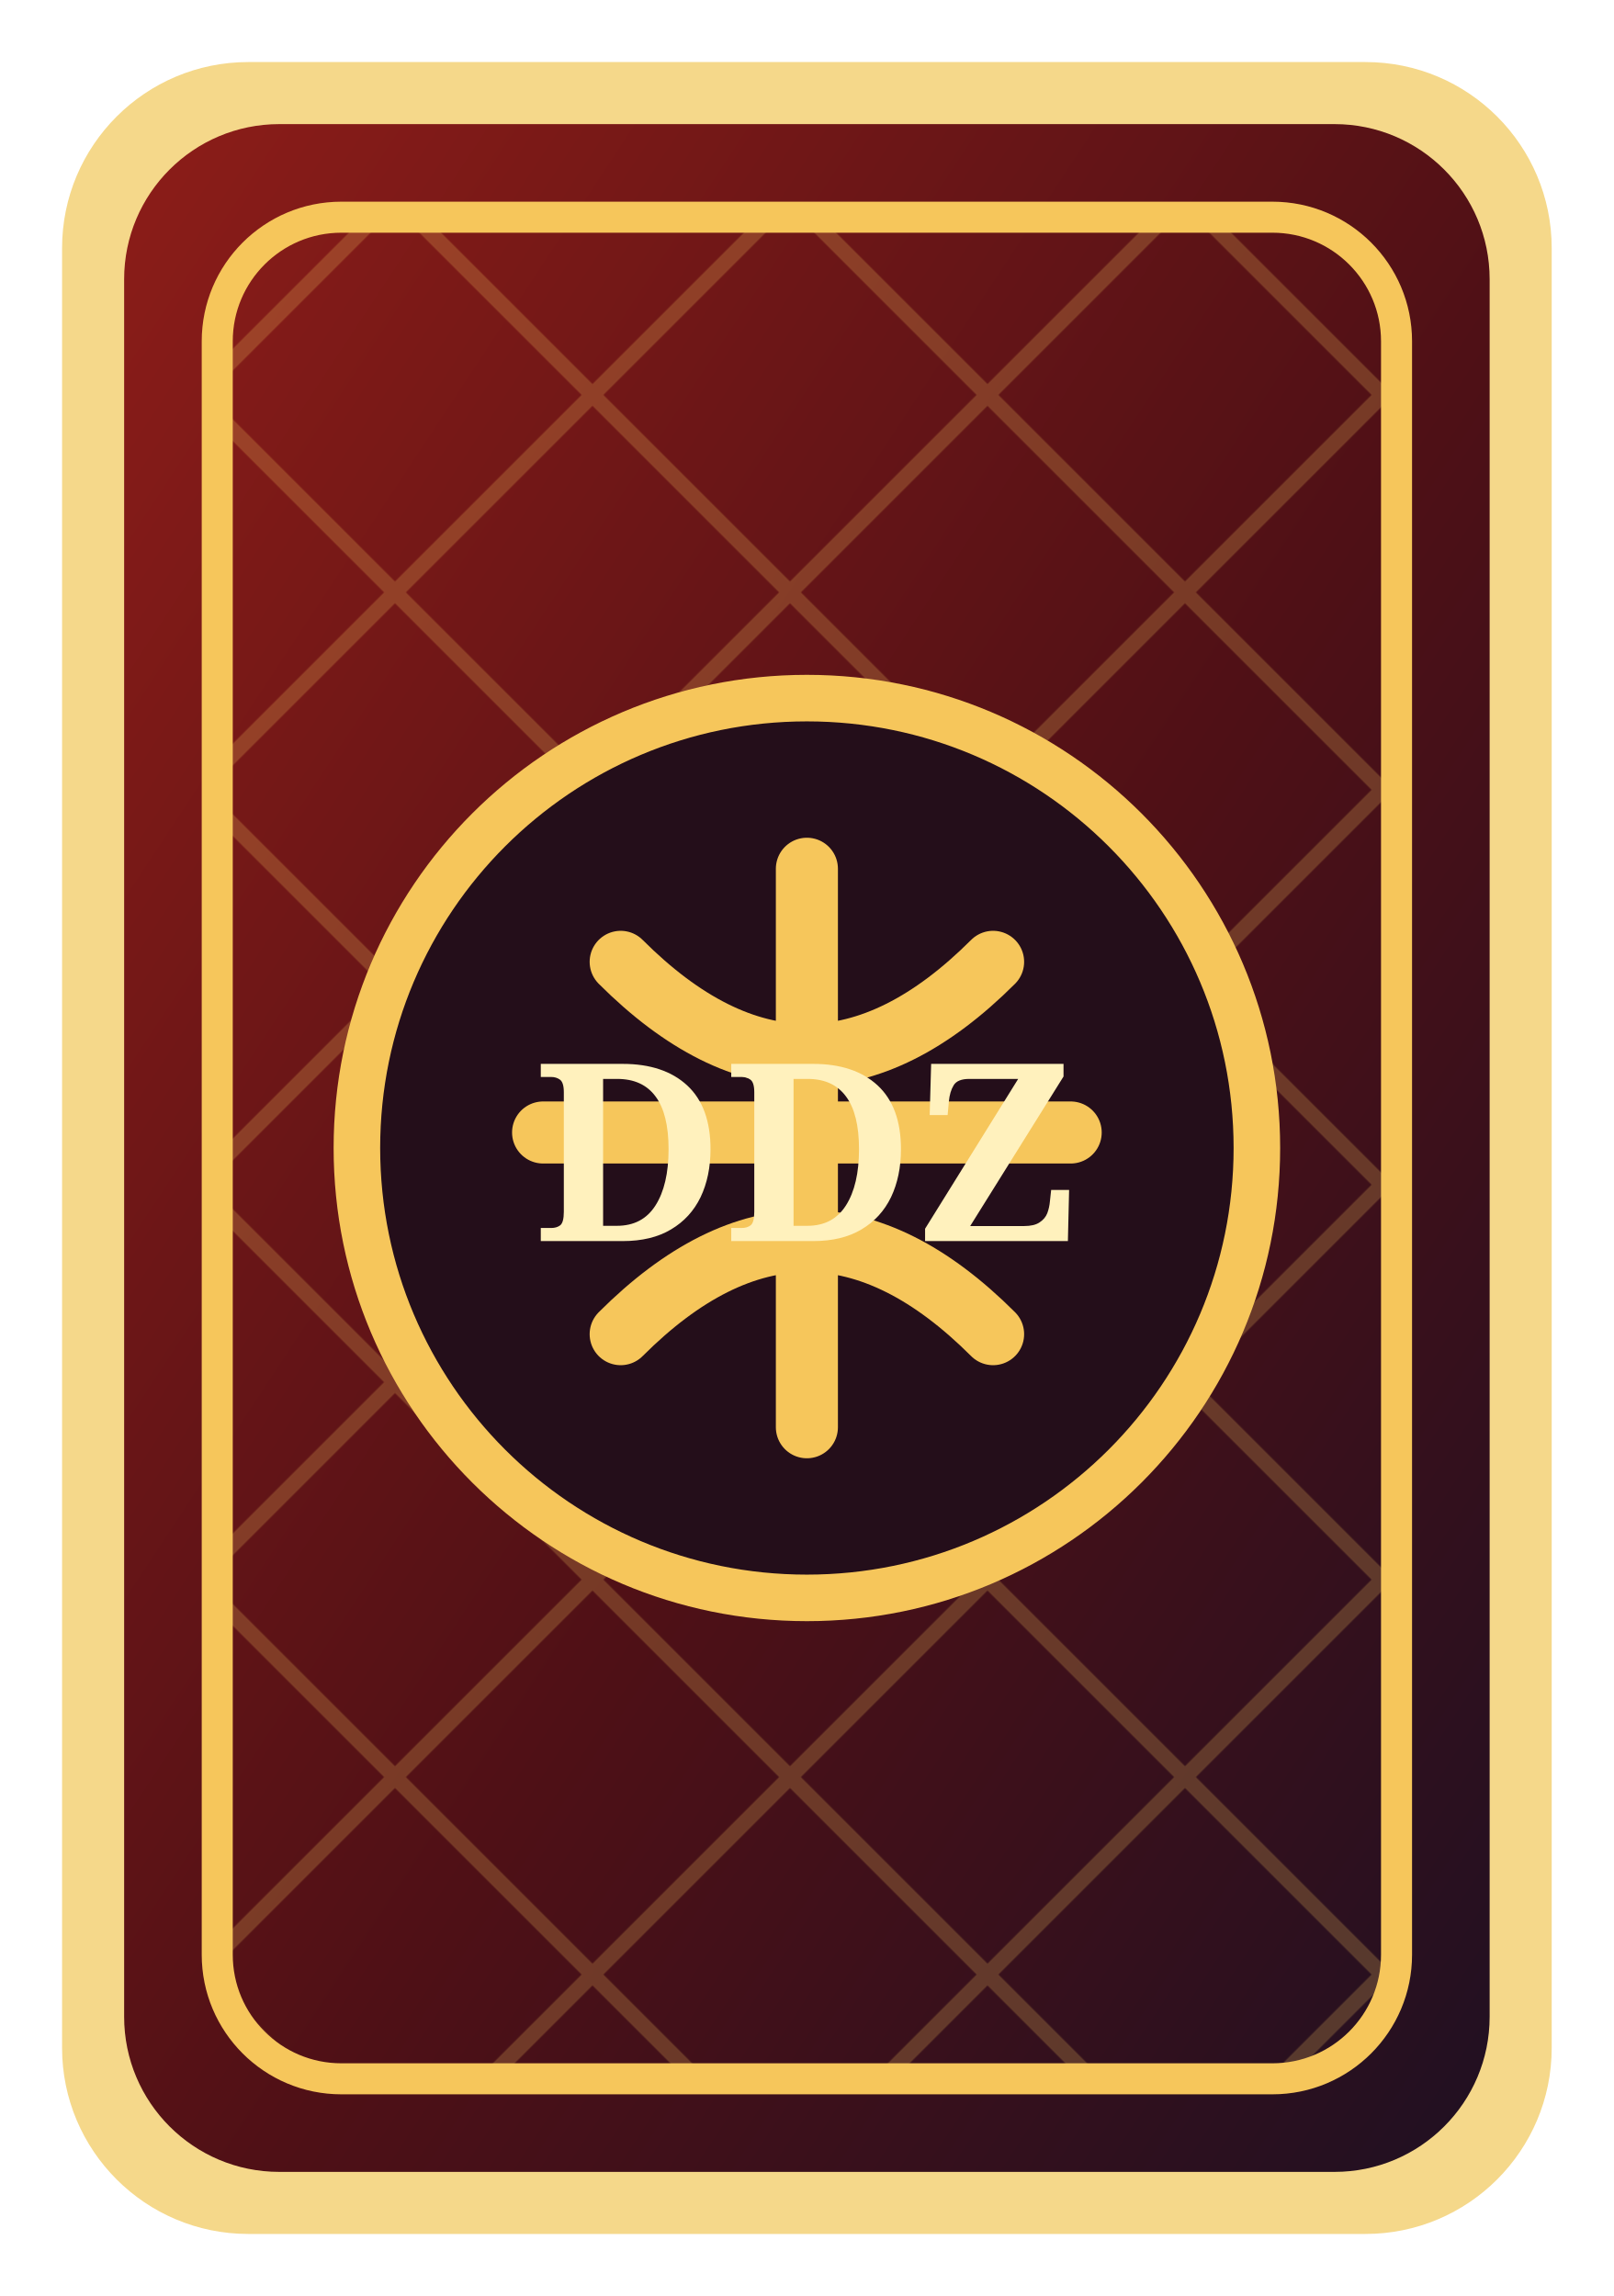
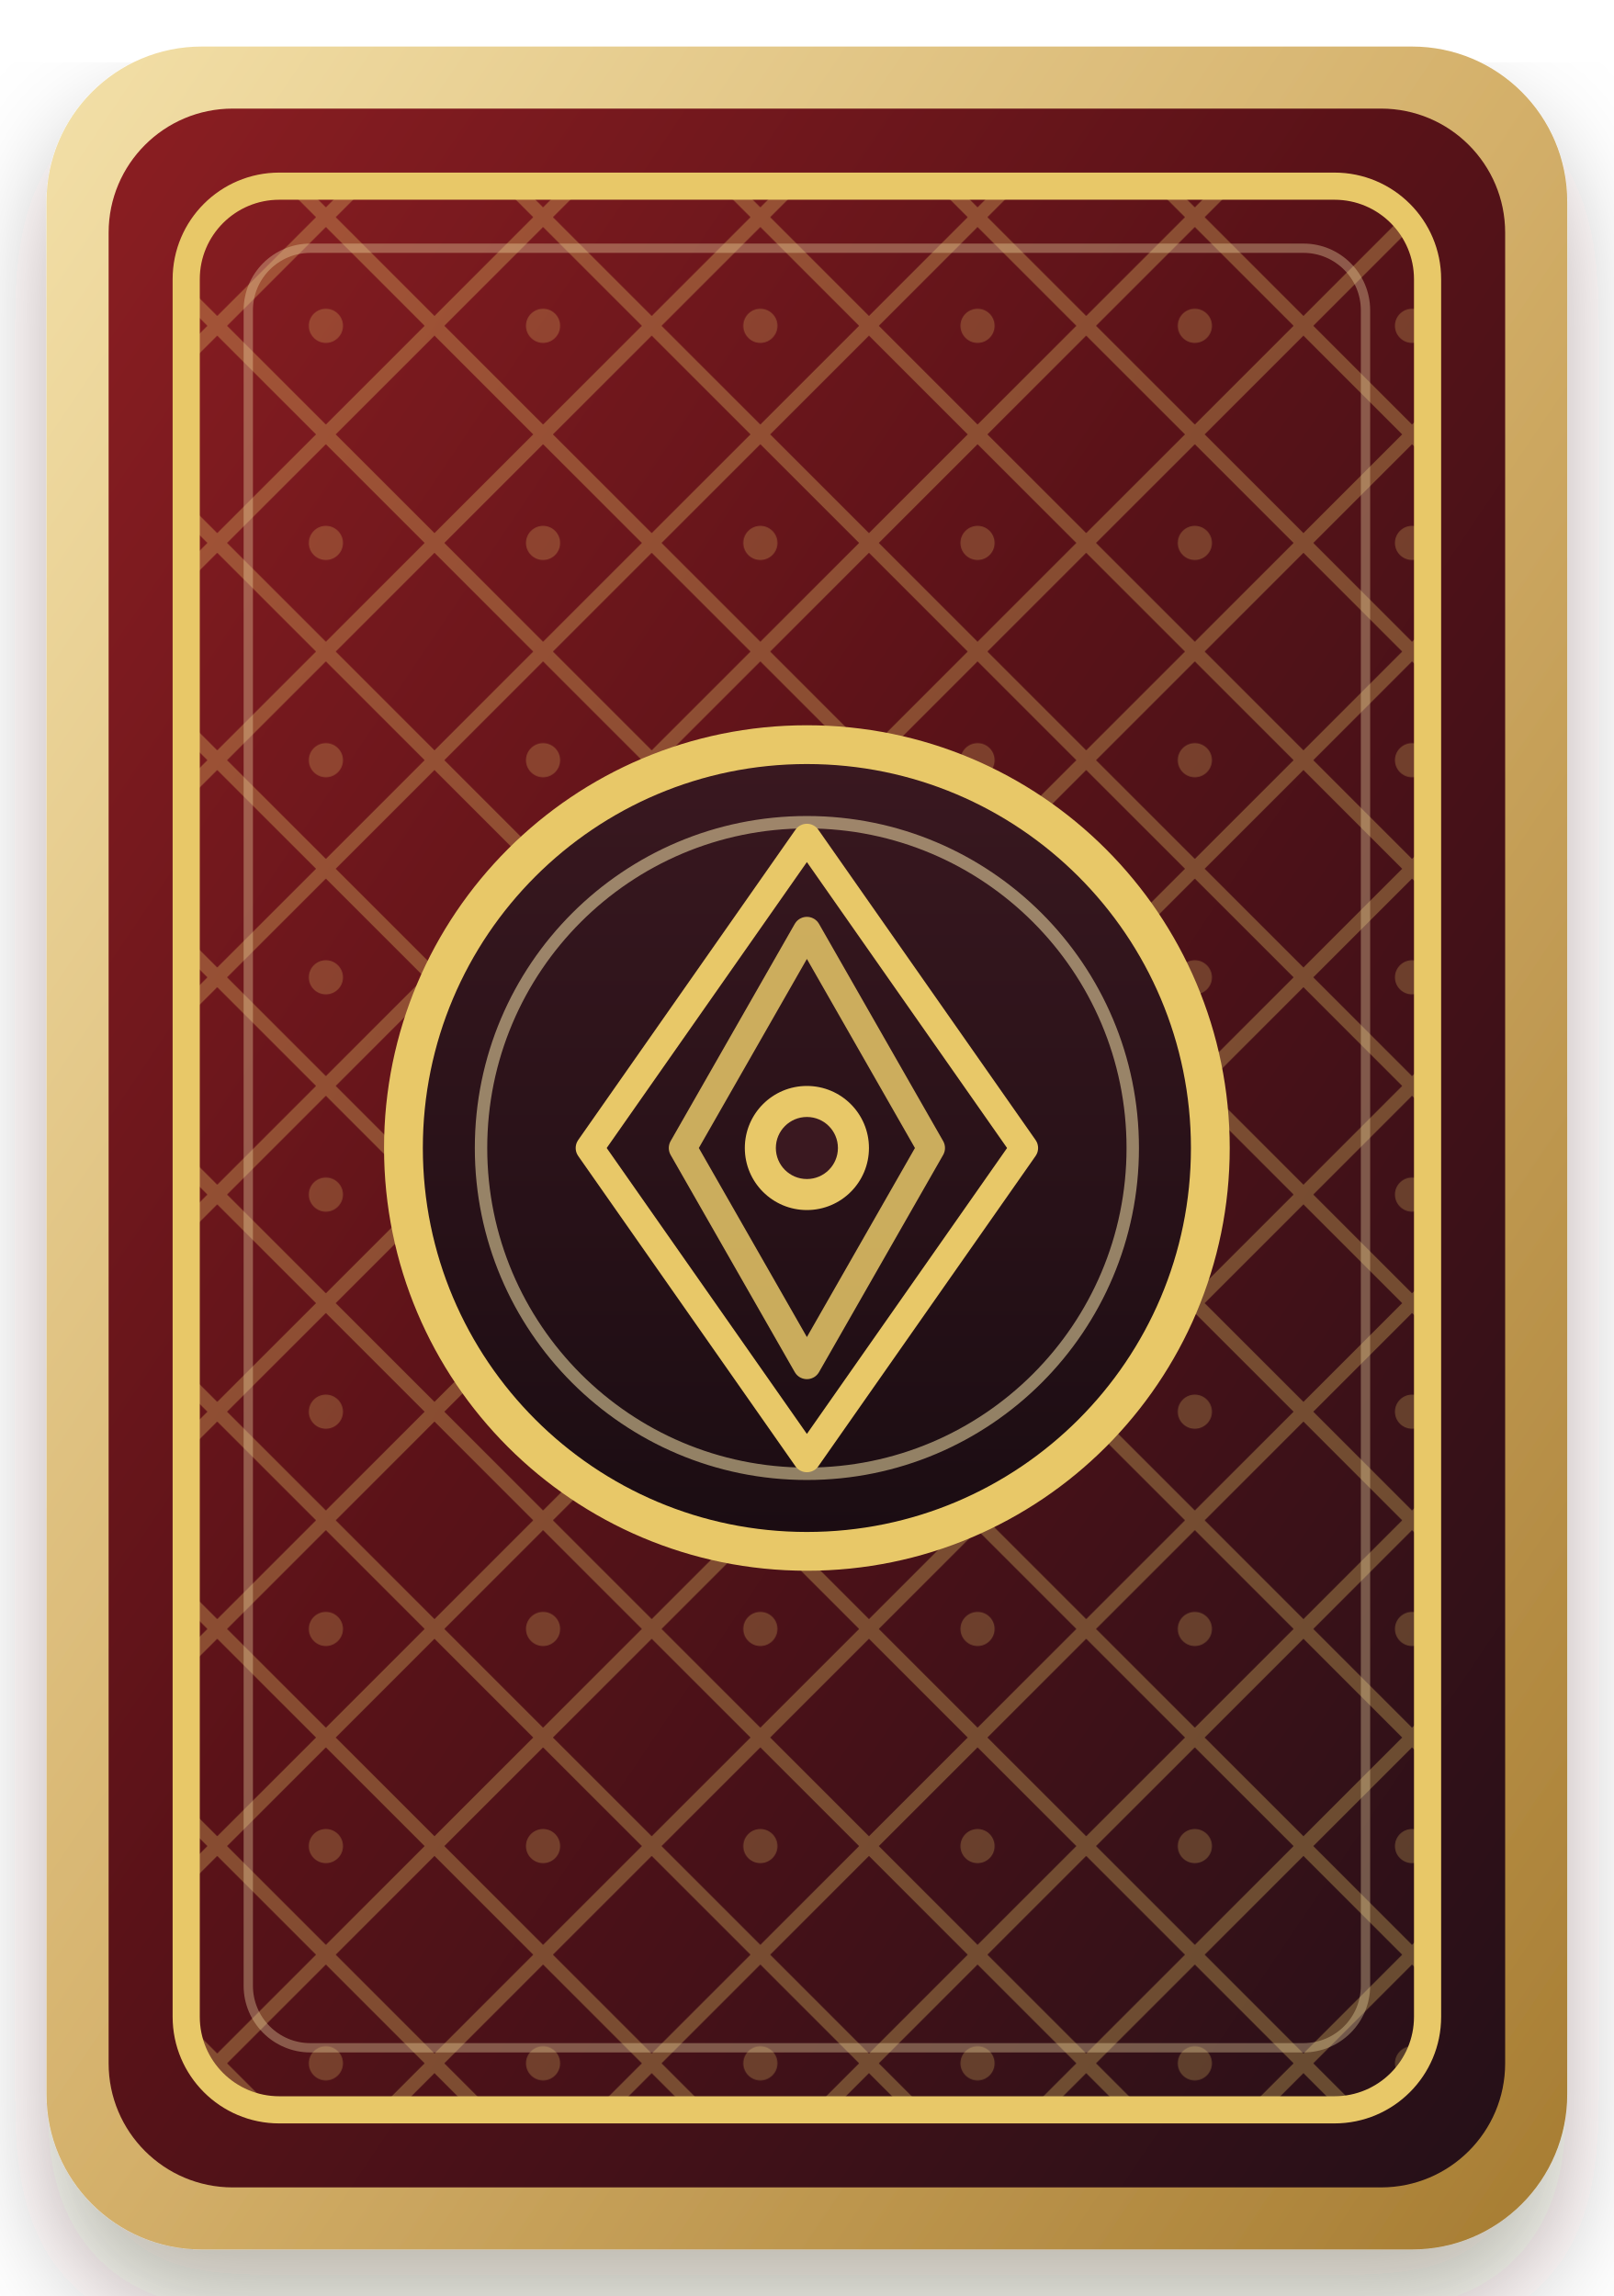
<svg xmlns="http://www.w3.org/2000/svg" width="104" height="148" viewBox="0 0 104 148" role="img" aria-label="Dou Dizhu card back">
  <defs>
-     <linearGradient id="back" x1="0" x2="1" y1="0" y2="1">
-       <stop offset="0" stop-color="#8d1d18" />
-       <stop offset=".55" stop-color="#4f1016" />
-       <stop offset="1" stop-color="#1f1022" />
+     <linearGradient id="rim" x1="0" y1="0" x2="1" y2="1">
+       <stop offset="0" stop-color="#f3e0a8" />
+       <stop offset="0.5" stop-color="#d4b06a" />
+       <stop offset="1" stop-color="#a67c32" />
    </linearGradient>
-     <pattern id="diamond" width="18" height="18" patternUnits="userSpaceOnUse" patternTransform="rotate(45)">
-       <rect width="18" height="18" fill="none" />
-       <path d="M0 9 H18 M9 0 V18" stroke="#f6c65b" stroke-width="1" opacity=".23" />
+     <linearGradient id="field" x1="0" y1="0" x2="1" y2="1">
+       <stop offset="0" stop-color="#8b1e22" />
+       <stop offset="0.45" stop-color="#5a1218" />
+       <stop offset="1" stop-color="#241018" />
+     </linearGradient>
+     <linearGradient id="medallion" x1="0" y1="0" x2="0" y2="1">
+       <stop offset="0" stop-color="#3a1820" />
+       <stop offset="1" stop-color="#1a0c12" />
+     </linearGradient>
+     <pattern id="lattice" width="14" height="14" patternUnits="userSpaceOnUse">
+       <path d="M0 7 L7 0 L14 7 L7 14 Z" fill="none" stroke="#e8c868" stroke-width=".9" opacity=".32" />
+       <circle cx="7" cy="7" r="1.1" fill="#e8c868" opacity=".25" />
    </pattern>
+     <filter id="shadow" x="-25%" y="-20%" width="150%" height="150%">
+       <feDropShadow dx="0" dy="4" stdDeviation="3.5" flood-color="#2a1608" flood-opacity=".32" />
+     </filter>
  </defs>
-   <rect x="4" y="4" width="96" height="140" rx="12" fill="#f5d88a" />
-   <rect x="8" y="8" width="88" height="132" rx="10" fill="url(#back)" />
-   <rect x="14" y="14" width="76" height="120" rx="8" fill="url(#diamond)" stroke="#f6c65b" stroke-width="2" />
-   <circle cx="52" cy="74" r="29" fill="#240e1a" stroke="#f6c65b" stroke-width="3" />
-   <path d="M35 73h34M52 56v36M40 62c8 8 16 8 24 0M40 86c8-8 16-8 24 0" stroke="#f6c65b" stroke-width="4" stroke-linecap="round" fill="none" />
-   <text x="52" y="80" text-anchor="middle" font-family="serif" font-size="16" font-weight="800" fill="#fff1bd">DDZ</text>
+   <rect x="3" y="3" width="98" height="142" rx="10" fill="url(#rim)" filter="url(#shadow)" />
+   <rect x="7" y="7" width="90" height="134" rx="8" fill="url(#field)" />
+   <rect x="12" y="12" width="80" height="124" rx="6" fill="url(#lattice)" stroke="#e8c868" stroke-width="1.75" />
+   <rect x="16" y="16" width="72" height="116" rx="4" fill="none" stroke="#f3e0a8" stroke-width=".6" opacity=".35" />
+   <circle cx="52" cy="74" r="26" fill="url(#medallion)" stroke="#e8c868" stroke-width="2.5" />
+   <circle cx="52" cy="74" r="21" fill="none" stroke="#f3e0a8" stroke-width=".8" opacity=".55" />
+   <g fill="none" stroke="#e8c868" stroke-width="1.8" stroke-linejoin="round">
+     <path d="M52 54 L66 74 L52 94 L38 74 Z" />
+     <path d="M52 60 L60 74 L52 88 L44 74 Z" opacity=".85" />
+   </g>
+   <circle cx="52" cy="74" r="4" fill="#e8c868" />
+   <circle cx="52" cy="74" r="2" fill="#3a1820" />
</svg>
